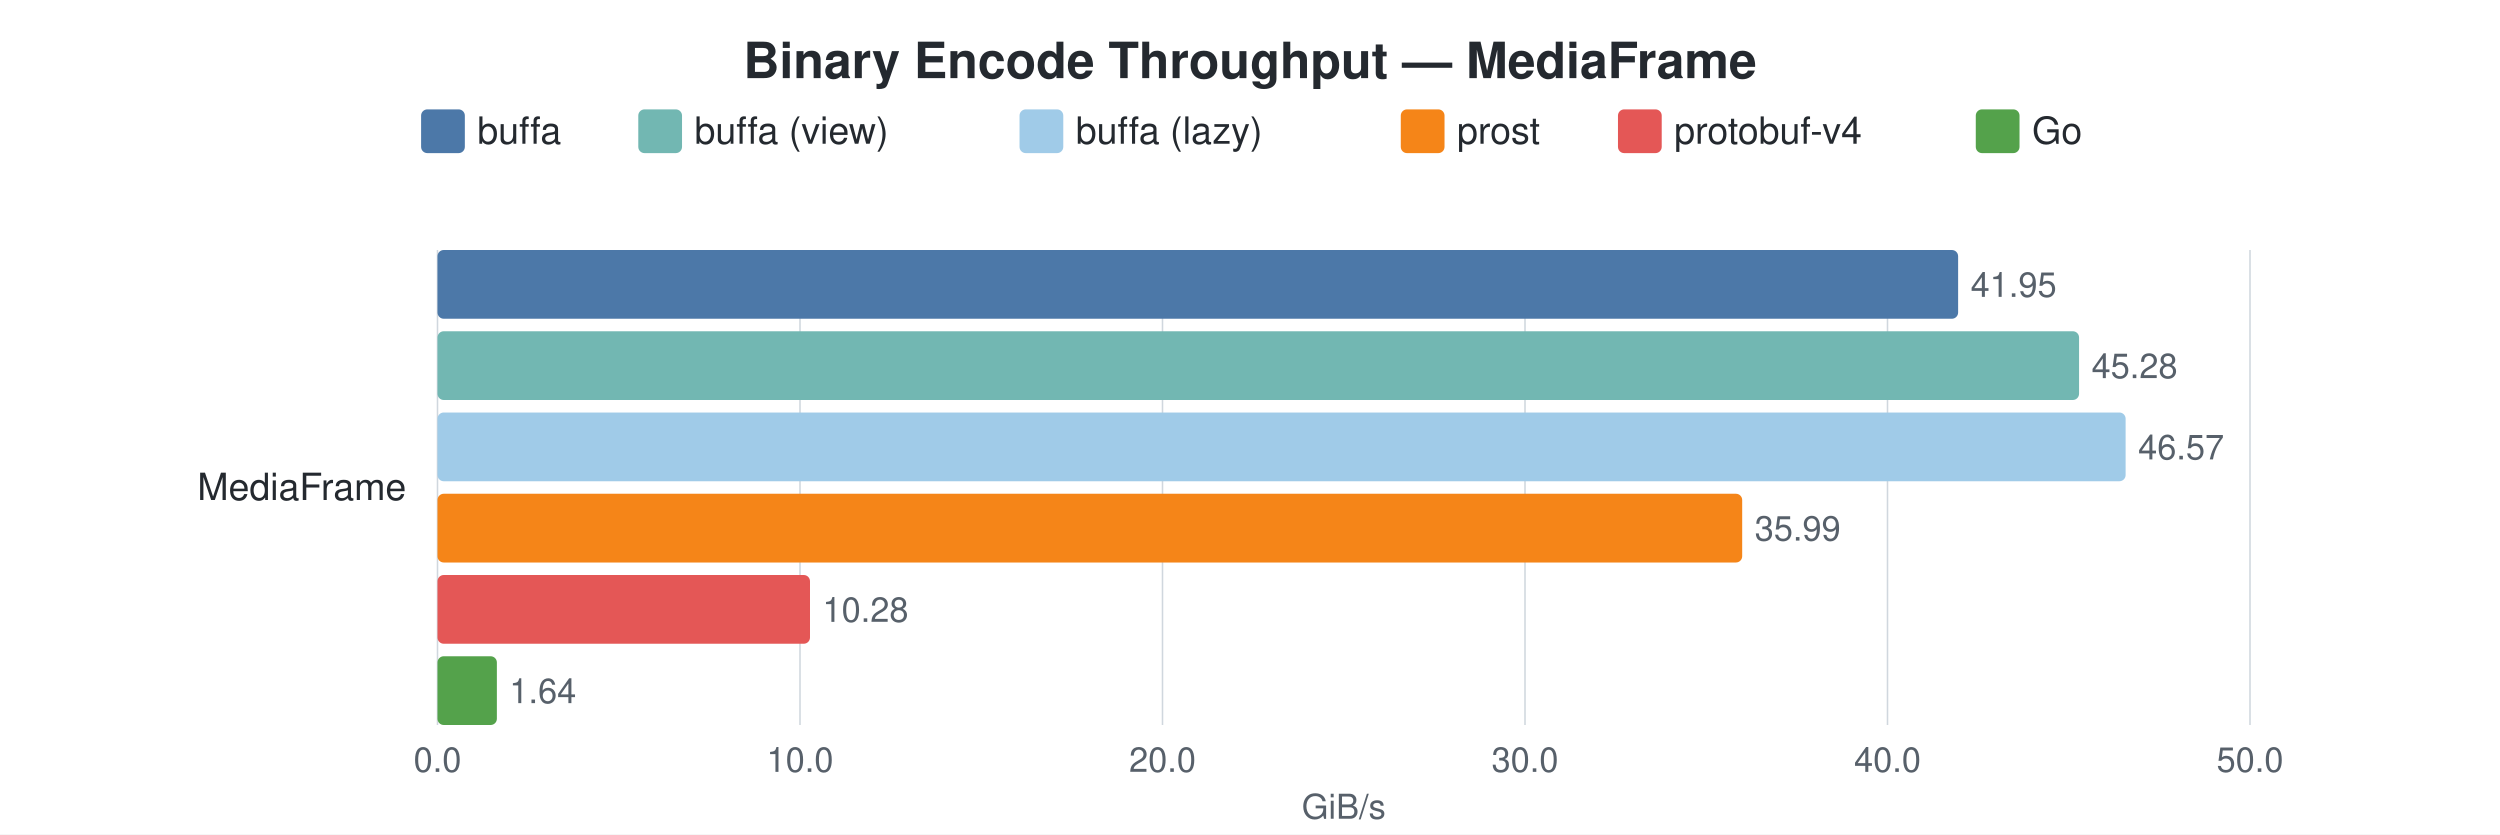
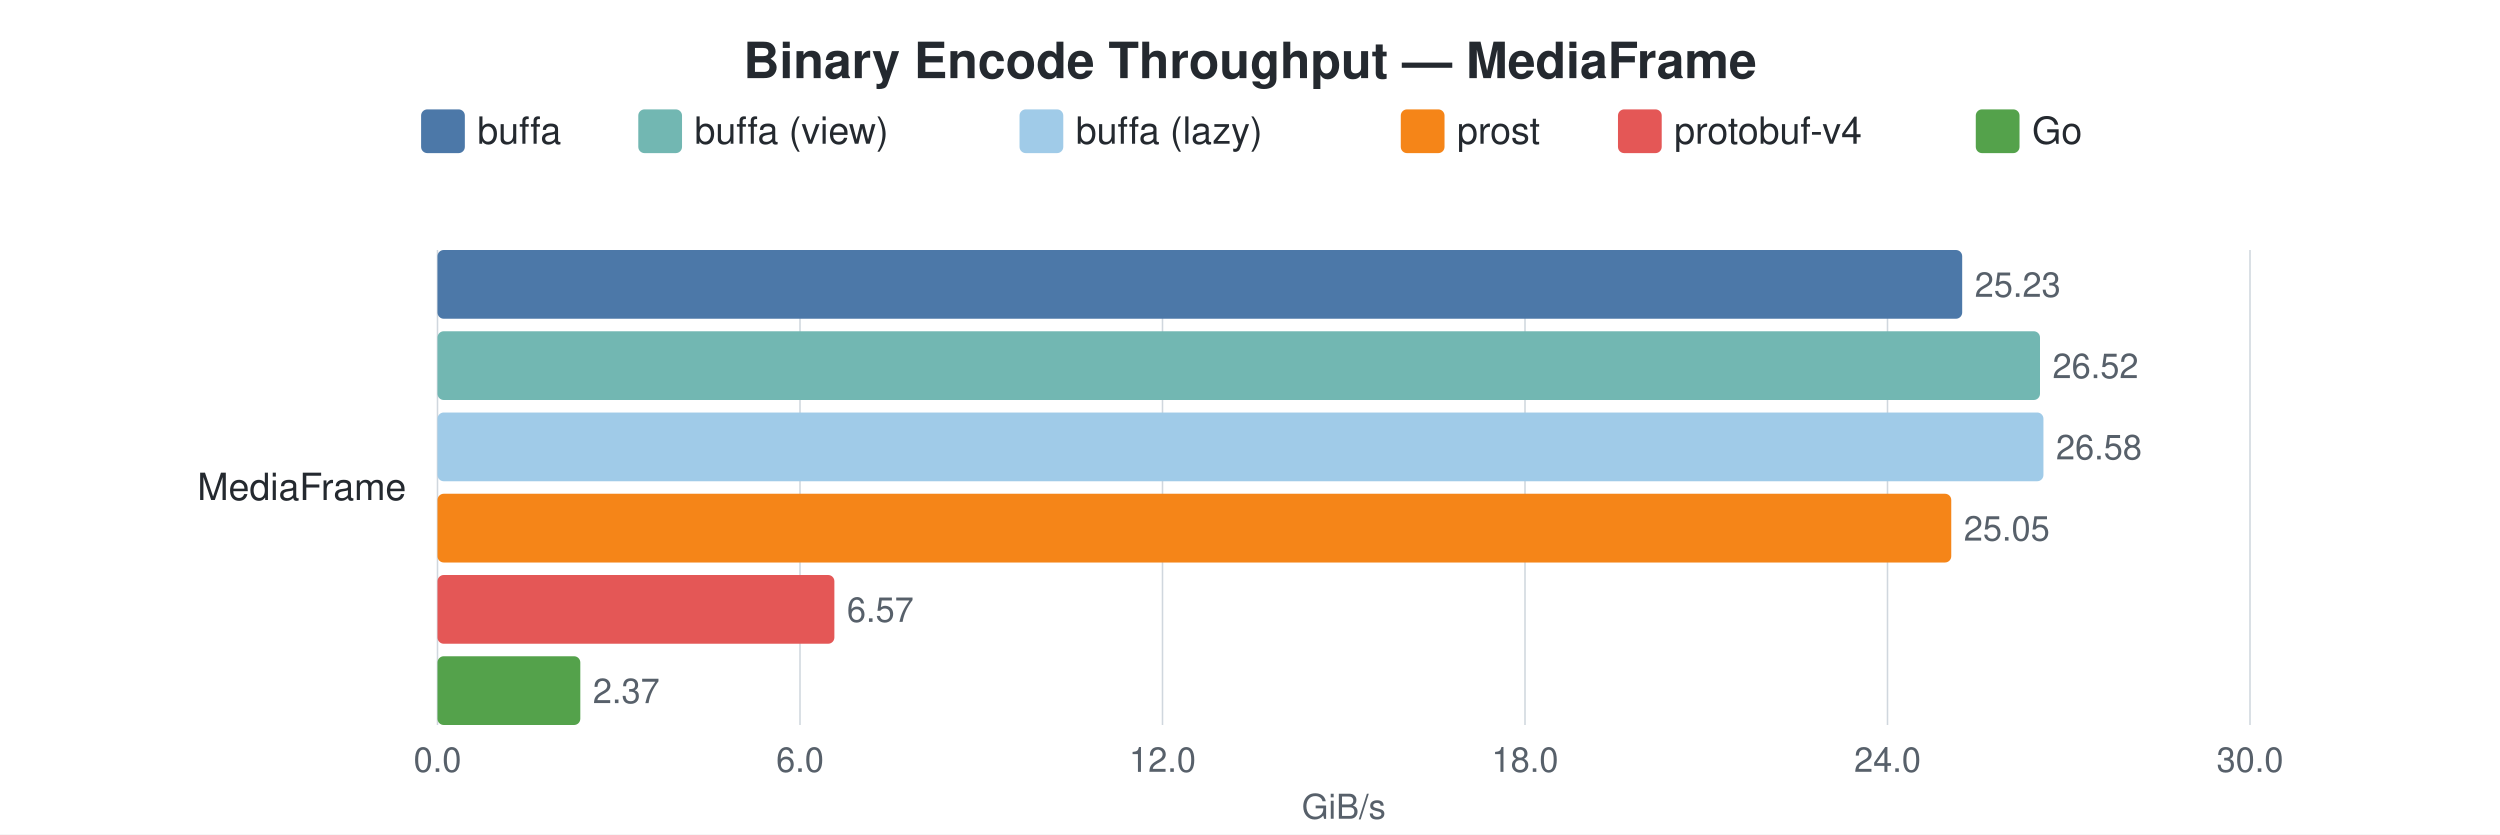
<svg xmlns="http://www.w3.org/2000/svg" width="800" height="267" viewBox="0 0 800 267">
  <style>
    text { font-family: -apple-system, BlinkMacSystemFont, "Segoe UI", Helvetica, Arial, sans-serif; }
    .title { font-size: 16px; font-weight: 600; fill: #24292f; }
    .label { font-size: 12px; fill: #24292f; }
    .value { font-size: 11px; fill: #57606a; }
    .axis-label { font-size: 11px; fill: #57606a; }
    .legend-text { font-size: 12px; fill: #24292f; }
    .grid { stroke: #d0d7de; stroke-width: 0.5; }
  </style>
  <rect width="100%" height="100%" fill="white" />
  <text x="400.0" y="25" text-anchor="middle" class="title">Binary Encode Throughput — MediaFrame</text>
  <rect x="134.75" y="35" width="14" height="14" rx="2" fill="#4C78A8" />
  <text x="152.75" y="46" class="legend-text">buffa</text>
  <rect x="204.25" y="35" width="14" height="14" rx="2" fill="#72B7B2" />
  <text x="222.25" y="46" class="legend-text">buffa (view)</text>
  <rect x="326.25" y="35" width="14" height="14" rx="2" fill="#A0CBE8" />
  <text x="344.25" y="46" class="legend-text">buffa (lazy)</text>
  <rect x="448.25" y="35" width="14" height="14" rx="2" fill="#F58518" />
  <text x="466.25" y="46" class="legend-text">prost</text>
  <rect x="517.75" y="35" width="14" height="14" rx="2" fill="#E45756" />
  <text x="535.75" y="46" class="legend-text">protobuf-v4</text>
  <rect x="632.25" y="35" width="14" height="14" rx="2" fill="#54A24B" />
  <text x="650.25" y="46" class="legend-text">Go</text>
  <line x1="140.0" y1="80" x2="140.0" y2="232" class="grid" />
  <text x="140.0" y="247" text-anchor="middle" class="axis-label">0.0</text>
  <line x1="256.0" y1="80" x2="256.0" y2="232" class="grid" />
-   <text x="256.0" y="247" text-anchor="middle" class="axis-label">10.0</text>
+   <text x="256.0" y="247" text-anchor="middle" class="axis-label">6.0</text>
  <line x1="372.0" y1="80" x2="372.0" y2="232" class="grid" />
-   <text x="372.0" y="247" text-anchor="middle" class="axis-label">20.0</text>
+   <text x="372.0" y="247" text-anchor="middle" class="axis-label">12.0</text>
  <line x1="488.0" y1="80" x2="488.0" y2="232" class="grid" />
-   <text x="488.0" y="247" text-anchor="middle" class="axis-label">30.0</text>
+   <text x="488.0" y="247" text-anchor="middle" class="axis-label">18.0</text>
  <line x1="604.0" y1="80" x2="604.0" y2="232" class="grid" />
-   <text x="604.0" y="247" text-anchor="middle" class="axis-label">40.0</text>
+   <text x="604.0" y="247" text-anchor="middle" class="axis-label">24.0</text>
  <line x1="720.0" y1="80" x2="720.0" y2="232" class="grid" />
-   <text x="720.0" y="247" text-anchor="middle" class="axis-label">50.0</text>
+   <text x="720.0" y="247" text-anchor="middle" class="axis-label">30.0</text>
  <text x="430.0" y="262" text-anchor="middle" class="axis-label">GiB/s</text>
  <text x="130" y="160.0" text-anchor="end" class="label">MediaFrame</text>
-   <rect x="140" y="80.0" width="486.6" height="22" rx="2" fill="#4C78A8" />
-   <text x="630.6" y="95.0" class="value">41.95</text>
-   <rect x="140" y="106.0" width="525.3" height="22" rx="2" fill="#72B7B2" />
-   <text x="669.3" y="121.0" class="value">45.28</text>
-   <rect x="140" y="132.0" width="540.2" height="22" rx="2" fill="#A0CBE8" />
-   <text x="684.2" y="147.0" class="value">46.57</text>
-   <rect x="140" y="158.0" width="417.5" height="22" rx="2" fill="#F58518" />
-   <text x="561.5" y="173.0" class="value">35.99</text>
-   <rect x="140" y="184.0" width="119.2" height="22" rx="2" fill="#E45756" />
-   <text x="263.2" y="199.0" class="value">10.28</text>
-   <rect x="140" y="210.0" width="19.0" height="22" rx="2" fill="#54A24B" />
-   <text x="163.0" y="225.0" class="value">1.64</text>
+   <rect x="140" y="80.0" width="487.9" height="22" rx="2" fill="#4C78A8" />
+   <text x="631.9" y="95.0" class="value">25.23</text>
+   <rect x="140" y="106.0" width="512.8" height="22" rx="2" fill="#72B7B2" />
+   <text x="656.8" y="121.0" class="value">26.52</text>
+   <rect x="140" y="132.0" width="513.9" height="22" rx="2" fill="#A0CBE8" />
+   <text x="657.9" y="147.0" class="value">26.58</text>
+   <rect x="140" y="158.0" width="484.4" height="22" rx="2" fill="#F58518" />
+   <text x="628.4" y="173.0" class="value">25.05</text>
+   <rect x="140" y="184.0" width="127.0" height="22" rx="2" fill="#E45756" />
+   <text x="271.0" y="199.0" class="value">6.57</text>
+   <rect x="140" y="210.0" width="45.7" height="22" rx="2" fill="#54A24B" />
+   <text x="189.7" y="225.0" class="value">2.37</text>
</svg>
